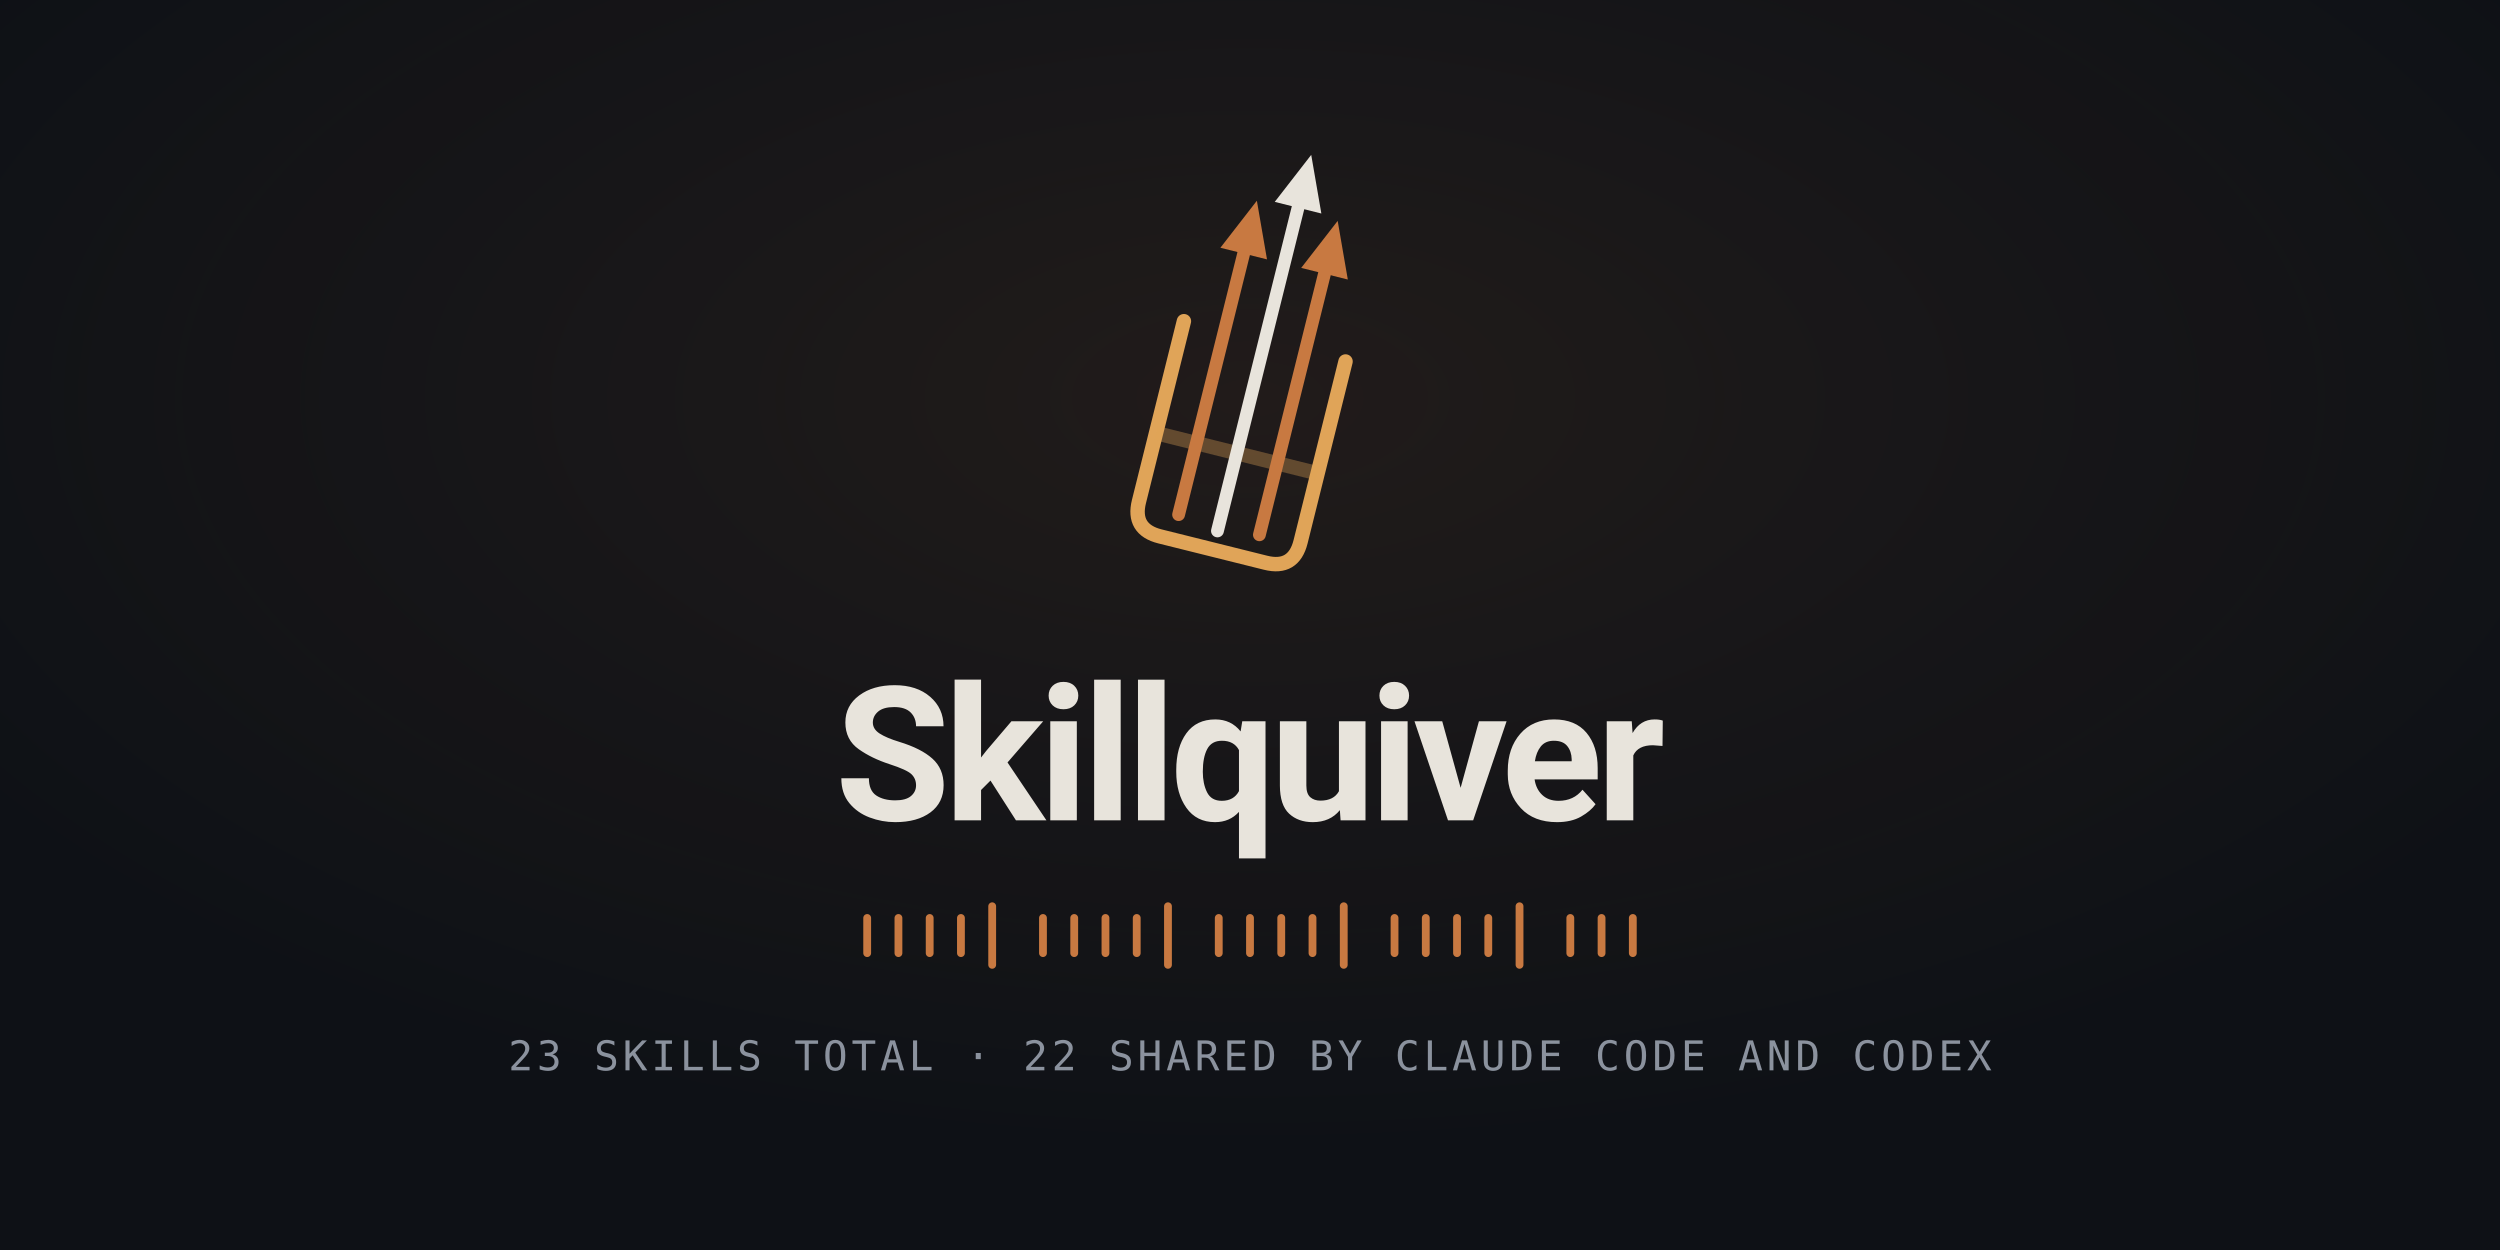
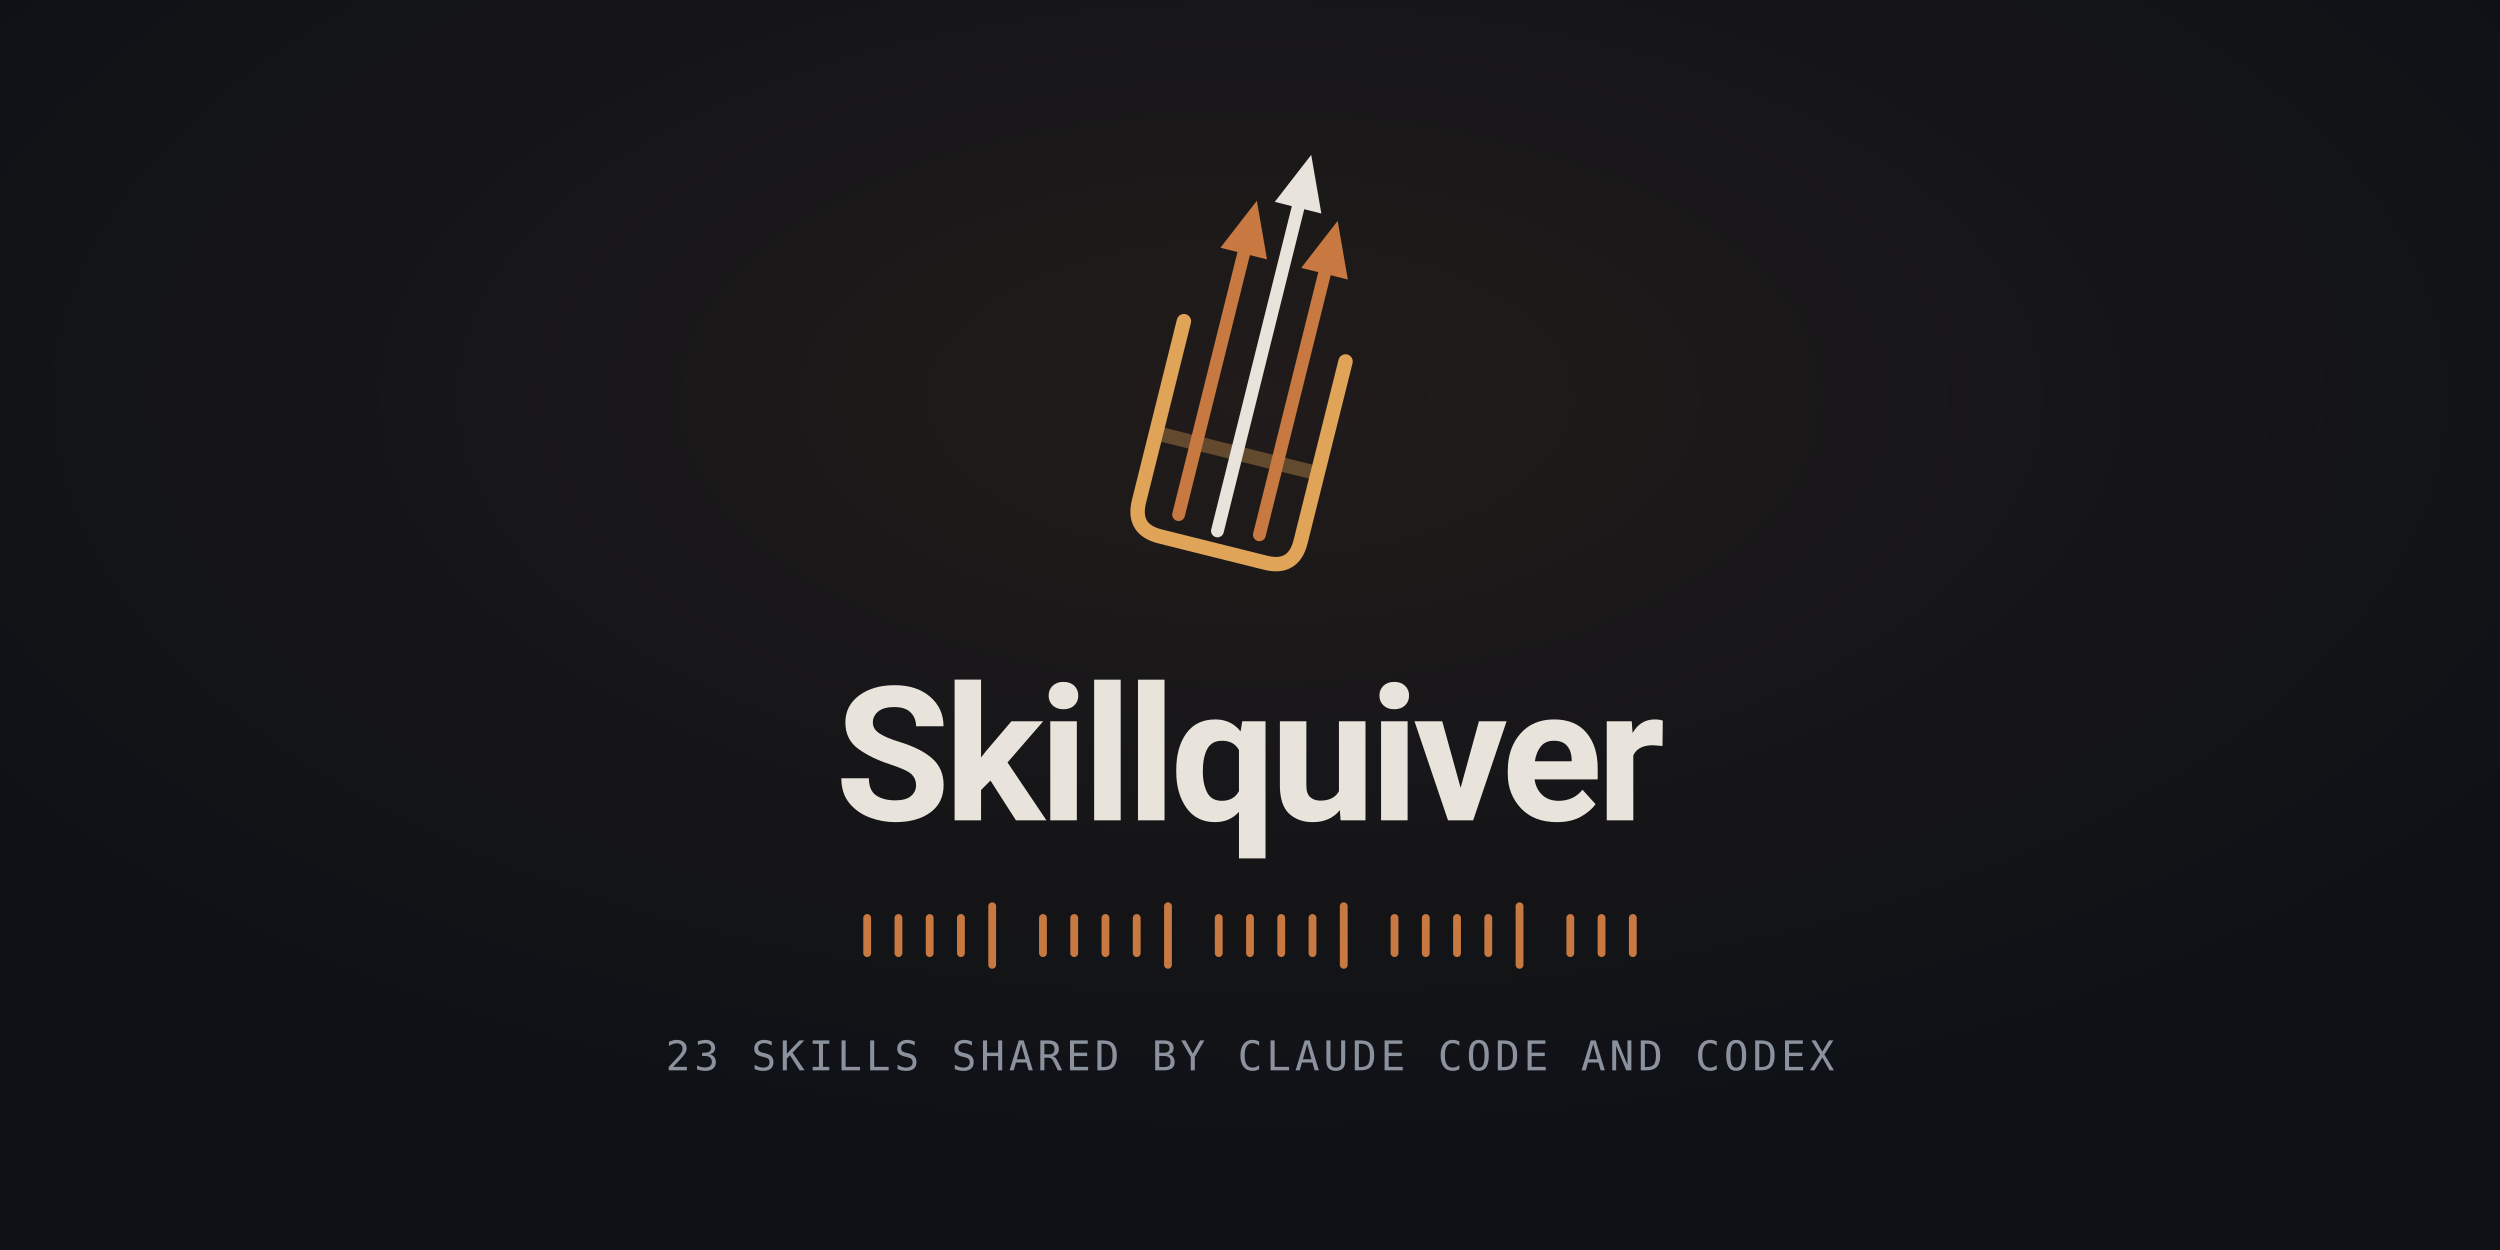
<svg xmlns="http://www.w3.org/2000/svg" width="1280" height="640" viewBox="0 0 1280 640">
  <defs>
    <radialGradient id="glow2" cx="0.5" cy="0.32" r="0.6">
      <stop offset="0" stop-color="#C87941" stop-opacity="0.10" />
      <stop offset="1" stop-color="#C87941" stop-opacity="0" />
    </radialGradient>
  </defs>
  <rect width="1280" height="640" fill="#0E1116" />
  <rect width="1280" height="640" fill="url(#glow2)" />
  <g transform="translate(640,205)">
    <g transform="rotate(14) scale(0.82)">
      <path d="M -52 -38 L -52 78 Q -52 96 -34 96 L 34 96 Q 52 96 52 78 L 52 -38" fill="none" stroke="#E0A458" stroke-width="9" stroke-linecap="round" />
      <line x1="-52" y1="34" x2="52" y2="34" stroke="#E0A458" stroke-width="9" stroke-opacity="0.35" />
      <g stroke="#C87941" stroke-width="8" stroke-linecap="round" fill="#C87941">
        <line x1="-26" y1="80" x2="-26" y2="-92" />
        <path d="M -26 -122 L -41 -88 L -11 -88 Z" stroke="none" />
        <line x1="26" y1="80" x2="26" y2="-92" />
        <path d="M 26 -122 L 11 -88 L 41 -88 Z" stroke="none" />
      </g>
      <g stroke="#E8E4DC" stroke-width="8" stroke-linecap="round" fill="#E8E4DC">
        <line x1="0" y1="84" x2="0" y2="-128" />
        <path d="M 0 -158 L -15 -124 L 15 -124 Z" stroke="none" />
      </g>
    </g>
  </g>
  <text x="640" y="420" text-anchor="middle" font-family="-apple-system, 'Segoe UI', Roboto, Helvetica, Arial, sans-serif" font-size="96" font-weight="700" letter-spacing="-3" fill="#E8E4DC">Skillquiver</text>
  <g stroke="#C87941" stroke-width="4" stroke-linecap="round">
    <g transform="translate(677,470)">
      <line x1="-233" y1="0" x2="-233" y2="18" />
      <line x1="-217" y1="0" x2="-217" y2="18" />
      <line x1="-201" y1="0" x2="-201" y2="18" />
      <line x1="-185" y1="0" x2="-185" y2="18" />
      <line x1="-169" y1="-6" x2="-169" y2="24" />
      <line x1="-143" y1="0" x2="-143" y2="18" />
      <line x1="-127" y1="0" x2="-127" y2="18" />
      <line x1="-111" y1="0" x2="-111" y2="18" />
      <line x1="-95" y1="0" x2="-95" y2="18" />
      <line x1="-79" y1="-6" x2="-79" y2="24" />
      <line x1="-53" y1="0" x2="-53" y2="18" />
      <line x1="-37" y1="0" x2="-37" y2="18" />
      <line x1="-21" y1="0" x2="-21" y2="18" />
      <line x1="-5" y1="0" x2="-5" y2="18" />
      <line x1="11" y1="-6" x2="11" y2="24" />
      <line x1="37" y1="0" x2="37" y2="18" />
      <line x1="53" y1="0" x2="53" y2="18" />
      <line x1="69" y1="0" x2="69" y2="18" />
      <line x1="85" y1="0" x2="85" y2="18" />
      <line x1="101" y1="-6" x2="101" y2="24" />
      <line x1="127" y1="0" x2="127" y2="18" />
      <line x1="143" y1="0" x2="143" y2="18" />
      <line x1="159" y1="0" x2="159" y2="18" />
    </g>
  </g>
-   <text x="640" y="548" text-anchor="middle" font-family="'Cascadia Code','SF Mono',Consolas,Menlo,monospace" font-size="21" letter-spacing="2" fill="#8B929E">23 SKILLS TOTAL · 22 SHARED BY CLAUDE CODE AND CODEX</text>
+   <text x="640" y="548" text-anchor="middle" font-family="'Cascadia Code','SF Mono',Consolas,Menlo,monospace" font-size="21" letter-spacing="2" fill="#8B929E">23 SKILLS SHARED BY CLAUDE CODE AND CODEX</text>
</svg>
